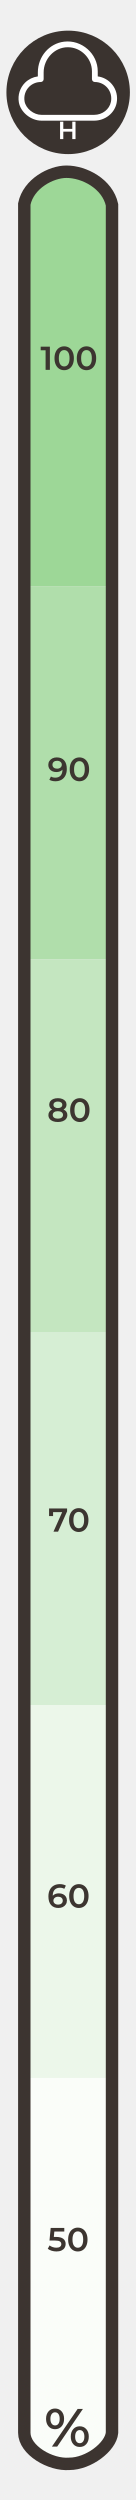
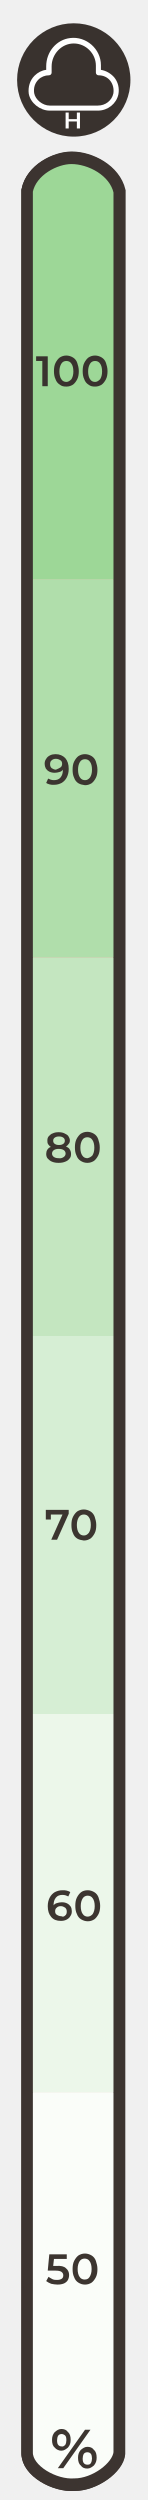
- <svg xmlns="http://www.w3.org/2000/svg" xmlns:xlink="http://www.w3.org/1999/xlink" version="1.1" id="Livello_1" x="0px" y="0px" width="32px" height="590px" viewBox="0 0 32.746 590.697" enable-background="new 0 0 32.746 590.697" xml:space="preserve">
-   <g>
-     <g>
-       <g>
-         <defs>
-           <path id="SVGID_1_" d="M27.262,580.714c-0.316,3.428-5.673,7.51-10.308,7.51l0,0c-4.594,0.367-10.877-3.315-10.877-7.51V42.467      c1.021-4.94,6.492-7.798,10.182-7.792l0,0c4.298-0.006,9.896,2.929,11.003,7.984V580.714L27.262,580.714z" />
-         </defs>
-         <clipPath id="SVGID_2_">
-           <use xlink:href="#SVGID_1_" overflow="visible" />
-         </clipPath>
-         <rect x="0.88" y="495.265" clip-path="url(#SVGID_2_)" fill="#FAFDF9" width="31.578" height="99.045" />
-       </g>
-       <g>
-         <defs>
-           <path id="SVGID_3_" d="M27.262,580.714c-0.316,3.428-5.673,7.51-10.308,7.51l0,0c-4.594,0.367-10.877-3.315-10.877-7.51V42.467      c1.021-4.94,6.492-7.798,10.182-7.792l0,0c4.298-0.006,9.896,2.929,11.003,7.984V580.714L27.262,580.714z" />
-         </defs>
-         <clipPath id="SVGID_4_">
-           <use xlink:href="#SVGID_3_" overflow="visible" />
-         </clipPath>
-         <rect x="1.196" y="315.187" clip-path="url(#SVGID_4_)" fill="#D6EED4" width="31.578" height="90.041" />
-       </g>
-       <g>
-         <defs>
-           <path id="SVGID_5_" d="M27.262,580.714c-0.316,3.428-5.673,7.51-10.308,7.51l0,0c-4.594,0.367-10.877-3.315-10.877-7.51V42.467      c1.021-4.94,6.492-7.798,10.182-7.792l0,0c4.298-0.006,9.896,2.929,11.003,7.984V580.714L27.262,580.714z" />
-         </defs>
-         <clipPath id="SVGID_6_">
-           <use xlink:href="#SVGID_5_" overflow="visible" />
-         </clipPath>
-         <rect x="1.196" y="225.147" clip-path="url(#SVGID_6_)" fill="#C4E6C0" width="31.578" height="90.038" />
-       </g>
-       <g>
-         <defs>
-           <path id="SVGID_7_" d="M27.262,580.714c-0.316,3.428-5.673,7.51-10.308,7.51l0,0c-4.594,0.367-10.877-3.315-10.877-7.51V42.467      c1.021-4.94,6.492-7.798,10.182-7.792l0,0c4.298-0.006,9.896,2.929,11.003,7.984V580.714L27.262,580.714z" />
-         </defs>
-         <clipPath id="SVGID_8_">
-           <use xlink:href="#SVGID_7_" overflow="visible" />
-         </clipPath>
-         <rect x="0.88" y="405.226" clip-path="url(#SVGID_8_)" fill="#ECF7EA" width="31.578" height="90.041" />
-       </g>
-       <g>
-         <defs>
-           <path id="SVGID_9_" d="M27.262,580.714c-0.316,3.428-5.673,7.51-10.308,7.51l0,0c-4.594,0.367-10.877-3.315-10.877-7.51V42.467      c1.021-4.94,6.492-7.798,10.182-7.792l0,0c4.298-0.006,9.896,2.929,11.003,7.984V580.714L27.262,580.714z" />
-         </defs>
-         <clipPath id="SVGID_10_">
-           <use xlink:href="#SVGID_9_" overflow="visible" />
-         </clipPath>
-         <rect x="1.196" y="135.094" clip-path="url(#SVGID_10_)" fill="#B0DEAB" width="31.578" height="90.041" />
-       </g>
-       <g>
-         <defs>
-           <path id="SVGID_11_" d="M27.262,580.714c-0.316,3.428-5.673,7.51-10.308,7.51l0,0c-4.594,0.367-10.877-3.315-10.877-7.51V42.467      c1.021-4.94,6.492-7.798,10.182-7.792l0,0c4.298-0.006,9.896,2.929,11.003,7.984V580.714L27.262,580.714z" />
-         </defs>
-         <clipPath id="SVGID_12_">
-           <use xlink:href="#SVGID_11_" overflow="visible" />
-         </clipPath>
-         <rect x="0.88" y="36.051" clip-path="url(#SVGID_12_)" fill="#9DD797" width="31.577" height="99.043" />
-       </g>
-     </g>
-   </g>
-   <g display="none">
-     <g display="inline">
-       <defs>
-         <path id="SVGID_13_" d="M27.262,580.714c0,3.713-5.957,8.074-10.593,8.074h-0.652c-4.295,0-9.939-3.881-9.939-8.074V42.467     c1.023-4.94,6.494-7.797,10.183-7.792l0,0c4.295-0.005,9.896,2.929,11,7.984V580.714L27.262,580.714z" />
-       </defs>
-       <clipPath id="SVGID_14_">
-         <use xlink:href="#SVGID_13_" overflow="visible" />
-       </clipPath>
-       <rect x="-4.972" y="34.675" clip-path="url(#SVGID_14_)" fill="#C8E8F0" width="43.281" height="27.238" />
-     </g>
-     <g display="inline">
-       <defs>
-         <path id="SVGID_15_" d="M27.262,580.714c0,3.713-5.957,8.074-10.593,8.074h-0.652c-4.295,0-9.939-3.881-9.939-8.074V42.467     c1.023-4.94,6.494-7.797,10.183-7.792l0,0c4.295-0.005,9.896,2.929,11,7.984V580.714L27.262,580.714z" />
-       </defs>
-       <clipPath id="SVGID_16_">
-         <use xlink:href="#SVGID_15_" overflow="visible" />
-       </clipPath>
-       <rect x="-4.972" y="61.914" clip-path="url(#SVGID_16_)" fill="#D0EBF7" width="43.281" height="27.238" />
-     </g>
-     <g display="inline">
-       <defs>
-         <path id="SVGID_17_" d="M27.262,580.714c0,3.713-5.957,8.074-10.593,8.074h-0.652c-4.295,0-9.939-3.881-9.939-8.074V42.467     c1.023-4.94,6.494-7.797,10.183-7.792l0,0c4.295-0.005,9.896,2.929,11,7.984V580.714L27.262,580.714z" />
-       </defs>
-       <clipPath id="SVGID_18_">
-         <use xlink:href="#SVGID_17_" overflow="visible" />
-       </clipPath>
-       <rect x="-4.972" y="88.639" clip-path="url(#SVGID_18_)" fill="#4898DA" width="43.281" height="27.238" />
-     </g>
-     <g display="inline">
-       <defs>
-         <path id="SVGID_19_" d="M27.262,580.714c0,3.713-5.957,8.074-10.593,8.074h-0.652c-4.295,0-9.939-3.881-9.939-8.074V42.467     c1.023-4.94,6.494-7.797,10.183-7.792l0,0c4.295-0.005,9.896,2.929,11,7.984V580.714L27.262,580.714z" />
-       </defs>
-       <clipPath id="SVGID_20_">
-         <use xlink:href="#SVGID_19_" overflow="visible" />
-       </clipPath>
-       <rect x="-4.972" y="115.877" clip-path="url(#SVGID_20_)" fill="#A3A5D7" width="43.281" height="27.238" />
-     </g>
-     <g display="inline">
-       <defs>
-         <path id="SVGID_21_" d="M27.262,580.714c0,3.713-5.957,8.074-10.593,8.074h-0.652c-4.295,0-9.939-3.881-9.939-8.074V42.467     c1.023-4.94,6.494-7.797,10.183-7.792l0,0c4.295-0.005,9.896,2.929,11,7.984V580.714L27.262,580.714z" />
-       </defs>
-       <clipPath id="SVGID_22_">
-         <use xlink:href="#SVGID_21_" overflow="visible" />
-       </clipPath>
-       <rect x="-4.972" y="143.116" clip-path="url(#SVGID_22_)" fill="#B988C1" width="43.281" height="27.237" />
-     </g>
-     <g display="inline">
-       <defs>
-         <path id="SVGID_23_" d="M27.262,580.714c0,3.713-5.957,8.074-10.593,8.074h-0.652c-4.295,0-9.939-3.881-9.939-8.074V42.467     c1.023-4.94,6.494-7.797,10.183-7.792l0,0c4.295-0.005,9.896,2.929,11,7.984V580.714L27.262,580.714z" />
-       </defs>
-       <clipPath id="SVGID_24_">
-         <use xlink:href="#SVGID_23_" overflow="visible" />
-       </clipPath>
-       <rect x="-4.972" y="170.353" clip-path="url(#SVGID_24_)" fill="#D7A2CD" width="43.281" height="27.238" />
-     </g>
-     <g display="inline">
-       <defs>
-         <path id="SVGID_25_" d="M27.262,580.714c0,3.713-5.957,8.074-10.593,8.074h-0.652c-4.295,0-9.939-3.881-9.939-8.074V42.467     c1.023-4.94,6.494-7.797,10.183-7.792l0,0c4.295-0.005,9.896,2.929,11,7.984V580.714L27.262,580.714z" />
-       </defs>
-       <clipPath id="SVGID_26_">
-         <use xlink:href="#SVGID_25_" overflow="visible" />
-       </clipPath>
-       <rect x="-4.972" y="197.253" clip-path="url(#SVGID_26_)" fill="#E8BEDB" width="43.281" height="27.238" />
-     </g>
-     <g display="inline">
-       <defs>
-         <path id="SVGID_27_" d="M27.262,580.714c0,3.713-5.957,8.074-10.593,8.074h-0.652c-4.295,0-9.939-3.881-9.939-8.074V42.467     c1.023-4.94,6.494-7.797,10.183-7.792l0,0c4.295-0.005,9.896,2.929,11,7.984V580.714L27.262,580.714z" />
-       </defs>
-       <clipPath id="SVGID_28_">
-         <use xlink:href="#SVGID_27_" overflow="visible" />
-       </clipPath>
-       <rect x="-4.972" y="224.492" clip-path="url(#SVGID_28_)" fill="#E67D9B" width="43.281" height="27.238" />
-     </g>
-     <g display="inline">
-       <defs>
-         <path id="SVGID_29_" d="M27.262,580.714c0,3.713-5.957,8.074-10.593,8.074h-0.652c-4.295,0-9.939-3.881-9.939-8.074V42.467     c1.023-4.94,6.494-7.797,10.183-7.792l0,0c4.295-0.005,9.896,2.929,11,7.984V580.714L27.262,580.714z" />
-       </defs>
-       <clipPath id="SVGID_30_">
-         <use xlink:href="#SVGID_29_" overflow="visible" />
-       </clipPath>
-       <rect x="-4.972" y="251.73" clip-path="url(#SVGID_30_)" fill="#DB4C4D" width="43.281" height="27.236" />
-     </g>
-     <g display="inline">
-       <defs>
-         <path id="SVGID_31_" d="M27.262,580.714c0,3.713-5.957,8.074-10.593,8.074h-0.652c-4.295,0-9.939-3.881-9.939-8.074V42.467     c1.023-4.94,6.494-7.797,10.183-7.792l0,0c4.295-0.005,9.896,2.929,11,7.984V580.714L27.262,580.714z" />
-       </defs>
-       <clipPath id="SVGID_32_">
-         <use xlink:href="#SVGID_31_" overflow="visible" />
-       </clipPath>
-       <rect x="-4.972" y="278.966" clip-path="url(#SVGID_32_)" fill="#EF5A5C" width="43.281" height="27.238" />
-     </g>
-     <g display="inline">
-       <defs>
-         <path id="SVGID_33_" d="M27.262,580.714c0,3.713-5.957,8.074-10.593,8.074h-0.652c-4.295,0-9.939-3.881-9.939-8.074V42.467     c1.023-4.94,6.494-7.797,10.183-7.792l0,0c4.295-0.005,9.896,2.929,11,7.984V580.714L27.262,580.714z" />
-       </defs>
-       <clipPath id="SVGID_34_">
-         <use xlink:href="#SVGID_33_" overflow="visible" />
-       </clipPath>
-       <rect x="-4.972" y="305.872" clip-path="url(#SVGID_34_)" fill="#F7A25C" width="43.281" height="27.238" />
-     </g>
-     <g display="inline">
-       <defs>
-         <path id="SVGID_35_" d="M27.262,580.714c0,3.713-5.957,8.074-10.593,8.074h-0.652c-4.295,0-9.939-3.881-9.939-8.074V42.467     c1.023-4.94,6.494-7.797,10.183-7.792l0,0c4.295-0.005,9.896,2.929,11,7.984V580.714L27.262,580.714z" />
-       </defs>
-       <clipPath id="SVGID_36_">
-         <use xlink:href="#SVGID_35_" overflow="visible" />
-       </clipPath>
-       <rect x="-4.972" y="333.11" clip-path="url(#SVGID_36_)" fill="#FDD58F" width="43.281" height="27.238" />
-     </g>
-     <g display="inline">
-       <defs>
-         <path id="SVGID_37_" d="M27.262,580.714c0,3.713-5.957,8.074-10.593,8.074h-0.652c-4.295,0-9.939-3.881-9.939-8.074V42.467     c1.023-4.94,6.494-7.797,10.183-7.792l0,0c4.295-0.005,9.896,2.929,11,7.984V580.714L27.262,580.714z" />
-       </defs>
-       <clipPath id="SVGID_38_">
-         <use xlink:href="#SVGID_37_" overflow="visible" />
-       </clipPath>
-       <rect x="-4.972" y="360.349" clip-path="url(#SVGID_38_)" fill="#FFE173" width="43.281" height="27.238" />
-     </g>
-     <g display="inline">
-       <defs>
-         <path id="SVGID_39_" d="M27.262,580.714c0,3.713-5.957,8.074-10.593,8.074h-0.652c-4.295,0-9.939-3.881-9.939-8.074V42.467     c1.023-4.94,6.494-7.797,10.183-7.792l0,0c4.295-0.005,9.896,2.929,11,7.984V580.714L27.262,580.714z" />
-       </defs>
-       <clipPath id="SVGID_40_">
-         <use xlink:href="#SVGID_39_" overflow="visible" />
-       </clipPath>
-       <rect x="-4.972" y="387.587" clip-path="url(#SVGID_40_)" fill="#FEFE82" width="43.281" height="27.238" />
-     </g>
-     <g display="inline">
-       <defs>
-         <path id="SVGID_41_" d="M27.262,580.714c0,3.713-5.957,8.074-10.593,8.074h-0.652c-4.295,0-9.939-3.881-9.939-8.074V42.467     c1.023-4.94,6.494-7.797,10.183-7.792l0,0c4.295-0.005,9.896,2.929,11,7.984V580.714L27.262,580.714z" />
-       </defs>
-       <clipPath id="SVGID_42_">
-         <use xlink:href="#SVGID_41_" overflow="visible" />
-       </clipPath>
-       <rect x="-4.972" y="414.483" clip-path="url(#SVGID_42_)" fill="#FFFFC7" width="43.281" height="27.235" />
-     </g>
-     <g display="inline">
-       <defs>
-         <path id="SVGID_43_" d="M27.262,580.714c0,3.713-5.957,8.074-10.593,8.074h-0.652c-4.295,0-9.939-3.881-9.939-8.074V42.467     c1.023-4.94,6.494-7.797,10.183-7.792l0,0c4.295-0.005,9.896,2.929,11,7.984V580.714L27.262,580.714z" />
-       </defs>
-       <clipPath id="SVGID_44_">
-         <use xlink:href="#SVGID_43_" overflow="visible" />
-       </clipPath>
-       <rect x="-4.972" y="441.72" clip-path="url(#SVGID_44_)" fill="#F3F3A1" width="43.281" height="27.238" />
-     </g>
-     <g display="inline">
-       <defs>
-         <path id="SVGID_45_" d="M27.262,580.714c0,3.713-5.957,8.074-10.593,8.074h-0.652c-4.295,0-9.939-3.881-9.939-8.074V42.467     c1.023-4.94,6.494-7.797,10.183-7.792l0,0c4.295-0.005,9.896,2.929,11,7.984V580.714L27.262,580.714z" />
-       </defs>
-       <clipPath id="SVGID_46_">
-         <use xlink:href="#SVGID_45_" overflow="visible" />
-       </clipPath>
-       <rect x="-4.972" y="468.958" clip-path="url(#SVGID_46_)" fill="#D3ECA4" width="43.281" height="27.238" />
-     </g>
-     <g display="inline">
-       <defs>
-         <path id="SVGID_47_" d="M27.262,580.714c0,3.713-5.957,8.074-10.593,8.074h-0.652c-4.295,0-9.939-3.881-9.939-8.074V42.467     c1.023-4.94,6.494-7.797,10.183-7.792l0,0c4.295-0.005,9.896,2.929,11,7.984V580.714L27.262,580.714z" />
-       </defs>
-       <clipPath id="SVGID_48_">
-         <use xlink:href="#SVGID_47_" overflow="visible" />
-       </clipPath>
-       <rect x="-4.972" y="496.196" clip-path="url(#SVGID_48_)" fill="#C3E6D8" width="43.281" height="27.237" />
-     </g>
-     <g display="inline">
-       <defs>
-         <path id="SVGID_49_" d="M27.262,580.714c0,3.713-5.957,8.074-10.593,8.074h-0.652c-4.295,0-9.939-3.881-9.939-8.074V42.467     c1.023-4.94,6.494-7.797,10.183-7.792l0,0c4.295-0.005,9.896,2.929,11,7.984V580.714L27.262,580.714z" />
-       </defs>
-       <clipPath id="SVGID_50_">
-         <use xlink:href="#SVGID_49_" overflow="visible" />
-       </clipPath>
-       <rect x="-4.972" y="523.435" clip-path="url(#SVGID_50_)" fill="#C8E8F0" width="43.281" height="27.238" />
-     </g>
-     <g display="inline">
-       <defs>
-         <path id="SVGID_51_" d="M27.262,580.714c0,3.713-5.957,8.074-10.593,8.074h-0.652c-4.295,0-9.939-3.881-9.939-8.074V42.467     c1.023-4.94,6.494-7.797,10.183-7.792l0,0c4.295-0.005,9.896,2.929,11,7.984V580.714L27.262,580.714z" />
-       </defs>
-       <clipPath id="SVGID_52_">
-         <use xlink:href="#SVGID_51_" overflow="visible" />
-       </clipPath>
-       <rect x="-4.972" y="550.673" clip-path="url(#SVGID_52_)" fill="#D0EBF7" width="43.281" height="41.121" />
-     </g>
-   </g>
-   <g>
-     <g display="none">
-       <g display="inline">
-         <defs>
-           <path id="SVGID_53_" d="M27.052,580.983c-0.315,3.428-5.672,7.51-10.307,7.51l0,0c-4.594,0.367-10.877-3.316-10.877-7.51V42.738      c1.021-4.94,6.492-7.798,10.182-7.792l0,0c4.298-0.006,9.896,2.929,11.002,7.984V580.983L27.052,580.983z" />
-         </defs>
-         <clipPath id="SVGID_54_">
-           <use xlink:href="#SVGID_53_" overflow="visible" />
-         </clipPath>
-         <rect x="0.671" y="494.032" clip-path="url(#SVGID_54_)" fill="#EC2426" width="31.578" height="99.045" />
-       </g>
-       <g display="inline">
-         <defs>
-           <path id="SVGID_55_" d="M27.052,580.983c-0.315,3.428-5.672,7.51-10.307,7.51l0,0c-4.594,0.367-10.877-3.316-10.877-7.51V42.738      c1.021-4.94,6.492-7.798,10.182-7.792l0,0c4.298-0.006,9.896,2.929,11.002,7.984V580.983L27.052,580.983z" />
-         </defs>
-         <clipPath id="SVGID_56_">
-           <use xlink:href="#SVGID_55_" overflow="visible" />
-         </clipPath>
-         <rect x="0.987" y="313.954" clip-path="url(#SVGID_56_)" fill="#FCFC1E" width="31.578" height="90.041" />
-       </g>
-       <g display="inline">
-         <defs>
-           <path id="SVGID_57_" d="M27.052,580.983c-0.315,3.428-5.672,7.51-10.307,7.51l0,0c-4.594,0.367-10.877-3.316-10.877-7.51V42.738      c1.021-4.94,6.492-7.798,10.182-7.792l0,0c4.298-0.006,9.896,2.929,11.002,7.984V580.983L27.052,580.983z" />
-         </defs>
-         <clipPath id="SVGID_58_">
-           <use xlink:href="#SVGID_57_" overflow="visible" />
-         </clipPath>
-         <rect x="0.987" y="223.914" clip-path="url(#SVGID_58_)" fill="#0B7F3F" width="31.578" height="90.038" />
-       </g>
-       <g display="inline">
-         <defs>
-           <path id="SVGID_59_" d="M27.052,580.983c-0.315,3.428-5.672,7.51-10.307,7.51l0,0c-4.594,0.367-10.877-3.316-10.877-7.51V42.738      c1.021-4.94,6.492-7.798,10.182-7.792l0,0c4.298-0.006,9.896,2.929,11.002,7.984V580.983L27.052,580.983z" />
-         </defs>
-         <clipPath id="SVGID_60_">
-           <use xlink:href="#SVGID_59_" overflow="visible" />
-         </clipPath>
-         <rect x="0.671" y="403.993" clip-path="url(#SVGID_60_)" fill="#F7A426" width="31.578" height="90.041" />
-       </g>
-       <g display="inline">
-         <defs>
-           <path id="SVGID_61_" d="M27.052,580.983c-0.315,3.428-5.672,7.51-10.307,7.51l0,0c-4.594,0.367-10.877-3.316-10.877-7.51V42.738      c1.021-4.94,6.492-7.798,10.182-7.792l0,0c4.298-0.006,9.896,2.929,11.002,7.984V580.983L27.052,580.983z" />
-         </defs>
-         <clipPath id="SVGID_62_">
-           <use xlink:href="#SVGID_61_" overflow="visible" />
-         </clipPath>
-         <rect x="0.987" y="133.862" clip-path="url(#SVGID_62_)" fill="#6FC9DC" width="31.578" height="90.04" />
-       </g>
-       <g display="inline">
-         <defs>
-           <path id="SVGID_63_" d="M27.052,580.983c-0.315,3.428-5.672,7.51-10.307,7.51l0,0c-4.594,0.367-10.877-3.316-10.877-7.51V42.738      c1.021-4.94,6.492-7.798,10.182-7.792l0,0c4.298-0.006,9.896,2.929,11.002,7.984V580.983L27.052,580.983z" />
-         </defs>
-         <clipPath id="SVGID_64_">
-           <use xlink:href="#SVGID_63_" overflow="visible" />
-         </clipPath>
-         <rect x="0.987" y="34.818" clip-path="url(#SVGID_64_)" fill="#3F57B0" width="31.578" height="99.043" />
-       </g>
-     </g>
-   </g>
-   <circle fill="#3A332F" cx="16.46" cy="15.781" r="14.909" />
-   <path fill="none" stroke="#3C3430" stroke-width="3" stroke-miterlimit="10" d="M27.052,580.983  c-0.315,3.428-5.672,7.51-10.307,7.51l0,0c-4.593,0.367-10.877-3.316-10.877-7.51V42.736c1.022-4.94,6.492-7.798,10.182-7.792l0,0  c4.298-0.006,9.896,2.929,11.002,7.984V580.983L27.052,580.983z" />
-   <g>
-     <path fill="#3C3530" d="M11.72,579.44c-0.398-0.461-0.598-1.063-0.598-1.809c0-0.745,0.199-1.348,0.598-1.807   c0.399-0.459,0.923-0.689,1.573-0.689s1.176,0.229,1.58,0.684c0.403,0.455,0.604,1.06,0.604,1.813s-0.202,1.358-0.604,1.813   c-0.403,0.455-0.93,0.683-1.58,0.683S12.118,579.899,11.72,579.44z M14.118,578.803c0.195-0.276,0.292-0.667,0.292-1.17   c0-0.502-0.097-0.893-0.292-1.17c-0.195-0.276-0.47-0.416-0.825-0.416c-0.338,0-0.609,0.143-0.813,0.423   c-0.204,0.281-0.306,0.669-0.306,1.163s0.102,0.882,0.306,1.164c0.204,0.281,0.475,0.422,0.813,0.422   C13.648,579.219,13.923,579.081,14.118,578.803z M18.753,575.229h1.272l-6.212,9.1h-1.274L18.753,575.229z M17.688,583.729   c-0.399-0.46-0.599-1.062-0.599-1.808c0-0.745,0.199-1.348,0.599-1.807c0.397-0.459,0.922-0.689,1.574-0.689   c0.647,0,1.176,0.23,1.577,0.689c0.404,0.459,0.604,1.062,0.604,1.807c0,0.746-0.2,1.349-0.604,1.808   c-0.401,0.459-0.93,0.688-1.577,0.688C18.609,584.419,18.085,584.189,17.688,583.729z M20.079,583.087   c0.198-0.282,0.299-0.67,0.299-1.164s-0.101-0.882-0.299-1.163c-0.199-0.281-0.474-0.423-0.817-0.423   c-0.349,0-0.621,0.139-0.82,0.416s-0.299,0.668-0.299,1.17c0,0.503,0.1,0.894,0.299,1.17c0.199,0.277,0.473,0.416,0.82,0.416   C19.605,583.509,19.88,583.368,20.079,583.087z" />
-   </g>
-   <g>
-     <path fill="#3C3530" d="M15.288,534.154c0.379,0.307,0.568,0.724,0.568,1.252c0,0.336-0.083,0.64-0.248,0.912   c-0.165,0.271-0.413,0.486-0.744,0.646c-0.331,0.16-0.739,0.24-1.224,0.24c-0.4,0-0.787-0.058-1.16-0.172   c-0.373-0.115-0.688-0.273-0.944-0.478l0.44-0.808c0.208,0.171,0.458,0.306,0.748,0.404c0.29,0.098,0.591,0.146,0.9,0.146   c0.368,0,0.657-0.076,0.868-0.228c0.21-0.152,0.316-0.361,0.316-0.628c0-0.288-0.113-0.507-0.34-0.652   c-0.227-0.146-0.615-0.22-1.164-0.22h-1.352l0.288-3.048h3.288v0.872H13.12L13,533.694h0.536   C14.325,533.694,14.909,533.848,15.288,534.154z" />
-     <path fill="#3C3530" d="M17.592,536.866c-0.354-0.228-0.63-0.559-0.833-0.992c-0.203-0.434-0.304-0.95-0.304-1.548   s0.101-1.113,0.304-1.548c0.203-0.436,0.479-0.767,0.833-0.992c0.352-0.227,0.752-0.34,1.2-0.34c0.446,0,0.849,0.112,1.203,0.34   c0.354,0.227,0.634,0.558,0.836,0.992c0.203,0.435,0.306,0.95,0.306,1.548s-0.103,1.113-0.306,1.548   c-0.202,0.435-0.479,0.766-0.836,0.992c-0.354,0.227-0.757,0.34-1.203,0.34C18.344,537.206,17.943,537.093,17.592,536.866z    M19.738,535.806c0.232-0.33,0.35-0.822,0.35-1.479s-0.115-1.149-0.35-1.48c-0.23-0.33-0.547-0.496-0.946-0.496   c-0.396,0-0.708,0.166-0.94,0.496c-0.231,0.331-0.348,0.824-0.348,1.48s0.115,1.148,0.348,1.479   c0.232,0.331,0.545,0.496,0.94,0.496C19.191,536.302,19.508,536.137,19.738,535.806z" />
-   </g>
-   <g>
-     <path fill="#3C3530" d="M15.227,450.927c0.293,0.143,0.522,0.344,0.688,0.604c0.165,0.261,0.248,0.563,0.248,0.902   c0,0.363-0.091,0.683-0.272,0.956c-0.181,0.275-0.426,0.487-0.736,0.638c-0.309,0.147-0.656,0.224-1.04,0.224   c-0.768,0-1.364-0.24-1.788-0.72c-0.424-0.48-0.636-1.168-0.636-2.064c0-0.629,0.115-1.167,0.344-1.612   c0.229-0.444,0.551-0.782,0.964-1.016c0.413-0.231,0.892-0.348,1.436-0.348c0.288,0,0.559,0.029,0.812,0.092s0.473,0.15,0.66,0.268   l-0.384,0.784c-0.277-0.181-0.632-0.271-1.064-0.271c-0.539,0-0.96,0.165-1.264,0.496c-0.304,0.33-0.456,0.808-0.456,1.432v0.008   c0.166-0.191,0.376-0.337,0.632-0.436c0.256-0.1,0.544-0.148,0.864-0.148C14.603,450.715,14.934,450.786,15.227,450.927z    M14.851,453.175c0.203-0.173,0.304-0.404,0.304-0.691c0-0.293-0.101-0.524-0.304-0.695s-0.475-0.256-0.816-0.256   c-0.336,0-0.609,0.091-0.82,0.271c-0.211,0.183-0.316,0.411-0.316,0.688c0,0.271,0.103,0.497,0.308,0.676s0.489,0.268,0.852,0.268   C14.384,453.435,14.648,453.349,14.851,453.175z" />
-     <path fill="#3C3530" d="M17.843,453.911c-0.352-0.228-0.629-0.559-0.831-0.992c-0.204-0.435-0.305-0.95-0.305-1.548   s0.101-1.113,0.305-1.548c0.202-0.436,0.479-0.767,0.831-0.992c0.353-0.227,0.753-0.34,1.201-0.34c0.447,0,0.849,0.113,1.203,0.34   s0.633,0.558,0.836,0.992c0.203,0.434,0.306,0.95,0.306,1.548s-0.103,1.113-0.306,1.548c-0.203,0.436-0.479,0.766-0.836,0.992   c-0.356,0.226-0.756,0.34-1.203,0.34C18.596,454.251,18.193,454.138,17.843,453.911z M19.991,452.851   c0.231-0.33,0.348-0.822,0.348-1.479s-0.114-1.149-0.348-1.48c-0.232-0.33-0.55-0.496-0.947-0.496c-0.396,0-0.709,0.166-0.94,0.496   c-0.232,0.331-0.349,0.824-0.349,1.48s0.115,1.148,0.349,1.479c0.231,0.331,0.545,0.496,0.94,0.496   C19.441,453.347,19.759,453.182,19.991,452.851z" />
-   </g>
-   <g>
-     <path fill="#3C3530" d="M16.202,357.771v0.695l-2.176,4.904h-1.112l2.104-4.721h-2.2v0.953H11.85v-1.832H16.202L16.202,357.771z" />
-     <path fill="#3C3530" d="M17.816,363.11c-0.353-0.227-0.629-0.558-0.832-0.991c-0.204-0.435-0.304-0.95-0.304-1.548   s0.101-1.113,0.304-1.549c0.203-0.435,0.479-0.766,0.832-0.991c0.353-0.228,0.752-0.341,1.201-0.341   c0.446,0,0.849,0.113,1.203,0.341c0.354,0.227,0.633,0.558,0.836,0.991c0.202,0.436,0.305,0.951,0.305,1.549   s-0.103,1.113-0.305,1.548c-0.203,0.435-0.48,0.766-0.836,0.991c-0.354,0.228-0.757,0.341-1.203,0.341   C18.568,363.451,18.169,363.338,17.816,363.11z M19.965,362.051c0.232-0.329,0.35-0.823,0.35-1.479c0-0.656-0.116-1.149-0.35-1.48   c-0.23-0.33-0.548-0.496-0.947-0.496c-0.396,0-0.707,0.166-0.939,0.496c-0.232,0.331-0.348,0.824-0.348,1.48   c0,0.655,0.115,1.148,0.348,1.479c0.232,0.331,0.545,0.496,0.939,0.496C19.417,362.547,19.732,362.382,19.965,362.051z" />
-   </g>
-   <g>
-     <path fill="#3C3530" d="M16.029,261.958c0.157,0.227,0.236,0.492,0.236,0.796c0,0.342-0.095,0.641-0.284,0.896   c-0.189,0.256-0.457,0.452-0.804,0.588c-0.347,0.136-0.75,0.204-1.208,0.204c-0.459,0-0.86-0.068-1.204-0.204   c-0.344-0.136-0.609-0.332-0.796-0.588c-0.187-0.256-0.28-0.555-0.28-0.896c0-0.304,0.078-0.569,0.232-0.796   c0.155-0.227,0.376-0.406,0.664-0.54c-0.224-0.122-0.396-0.283-0.516-0.483c-0.12-0.2-0.18-0.431-0.18-0.692   c0-0.314,0.086-0.589,0.26-0.824c0.173-0.234,0.417-0.416,0.732-0.544c0.314-0.128,0.677-0.191,1.088-0.191   c0.416,0,0.781,0.063,1.096,0.191s0.56,0.31,0.736,0.544c0.176,0.235,0.264,0.51,0.264,0.824c0,0.262-0.061,0.491-0.184,0.688   c-0.123,0.197-0.299,0.359-0.528,0.487C15.646,261.552,15.872,261.732,16.029,261.958z M14.881,263.387   c0.224-0.16,0.336-0.382,0.336-0.664c0-0.277-0.112-0.496-0.336-0.656c-0.224-0.16-0.528-0.24-0.912-0.24   c-0.384,0-0.686,0.08-0.904,0.24c-0.218,0.16-0.328,0.379-0.328,0.656c0,0.282,0.109,0.504,0.328,0.664   c0.219,0.159,0.52,0.239,0.904,0.239C14.353,263.626,14.657,263.546,14.881,263.387z M13.197,259.707   c-0.189,0.139-0.284,0.334-0.284,0.584c0,0.24,0.095,0.431,0.284,0.572c0.189,0.142,0.446,0.212,0.772,0.212   c0.331,0,0.592-0.07,0.784-0.212c0.192-0.142,0.288-0.332,0.288-0.572c0-0.25-0.097-0.445-0.292-0.584s-0.455-0.208-0.78-0.208   C13.644,259.499,13.386,259.568,13.197,259.707z" />
-     <path fill="#3C3530" d="M18.073,264.103c-0.353-0.227-0.63-0.558-0.832-0.992c-0.203-0.435-0.304-0.95-0.304-1.548   s0.101-1.113,0.304-1.548c0.202-0.435,0.479-0.766,0.832-0.992c0.352-0.227,0.752-0.34,1.202-0.34c0.447,0,0.848,0.113,1.203,0.34   c0.354,0.227,0.633,0.558,0.836,0.992s0.305,0.95,0.305,1.548s-0.102,1.113-0.305,1.548s-0.48,0.766-0.836,0.992   c-0.356,0.226-0.756,0.34-1.203,0.34C18.825,264.443,18.425,264.33,18.073,264.103z M20.223,263.042   c0.231-0.33,0.348-0.823,0.348-1.479s-0.115-1.149-0.348-1.48c-0.232-0.33-0.55-0.496-0.947-0.496   c-0.396,0-0.709,0.166-0.941,0.496c-0.232,0.331-0.348,0.824-0.348,1.48s0.115,1.149,0.348,1.479   c0.232,0.331,0.545,0.496,0.941,0.496C19.673,263.539,19.988,263.374,20.223,263.042z" />
-   </g>
-   <g>
-     <path fill="#3C3530" d="M15.497,177.108c0.424,0.479,0.636,1.168,0.636,2.063c0,0.63-0.115,1.167-0.344,1.612   c-0.229,0.445-0.551,0.784-0.964,1.017c-0.414,0.231-0.892,0.348-1.436,0.348c-0.288,0-0.559-0.031-0.812-0.092   c-0.253-0.062-0.473-0.151-0.66-0.269l0.384-0.784c0.277,0.182,0.632,0.272,1.064,0.272c0.539,0,0.96-0.165,1.264-0.496   c0.304-0.33,0.456-0.808,0.456-1.432v-0.008c-0.166,0.191-0.376,0.337-0.632,0.436c-0.256,0.099-0.544,0.148-0.864,0.148   c-0.368,0-0.699-0.071-0.992-0.213c-0.293-0.141-0.522-0.342-0.688-0.604s-0.248-0.563-0.248-0.904   c0-0.362,0.091-0.681,0.272-0.956c0.181-0.274,0.427-0.486,0.736-0.636c0.309-0.149,0.656-0.224,1.04-0.224   C14.477,176.388,15.073,176.627,15.497,177.108z M14.609,178.835c0.21-0.181,0.316-0.41,0.316-0.688   c0-0.272-0.103-0.497-0.308-0.676c-0.206-0.179-0.489-0.269-0.852-0.269c-0.325,0-0.589,0.087-0.792,0.261   c-0.203,0.173-0.304,0.403-0.304,0.691c0,0.294,0.101,0.525,0.304,0.696c0.203,0.171,0.475,0.256,0.816,0.256   C14.125,179.108,14.398,179.017,14.609,178.835z" />
-     <path fill="#3C3530" d="M17.973,181.808c-0.352-0.227-0.629-0.558-0.832-0.992c-0.203-0.435-0.304-0.95-0.304-1.548   s0.101-1.113,0.304-1.548c0.203-0.435,0.48-0.766,0.832-0.992c0.353-0.227,0.752-0.34,1.202-0.34c0.447,0,0.849,0.113,1.203,0.34   s0.634,0.558,0.836,0.992c0.203,0.434,0.306,0.95,0.306,1.548s-0.103,1.113-0.306,1.548c-0.202,0.435-0.479,0.766-0.836,0.992   s-0.756,0.34-1.203,0.34C18.727,182.148,18.325,182.035,17.973,181.808z M20.122,180.748c0.231-0.33,0.349-0.823,0.349-1.479   c0-0.656-0.115-1.149-0.349-1.48c-0.231-0.33-0.549-0.496-0.947-0.496c-0.396,0-0.709,0.166-0.942,0.496   c-0.231,0.331-0.348,0.824-0.348,1.48s0.115,1.149,0.348,1.479c0.233,0.331,0.545,0.496,0.942,0.496   C19.573,181.244,19.891,181.079,20.122,180.748z" />
-   </g>
-   <g>
-     <path fill="#3C3530" d="M12.049,77.192v5.6h-1.04v-4.728H9.825v-0.872H12.049z" />
-     <path fill="#3C3530" d="M14.297,82.532c-0.352-0.227-0.629-0.558-0.832-0.992c-0.203-0.434-0.304-0.95-0.304-1.548   c0-0.598,0.101-1.113,0.304-1.548c0.203-0.435,0.48-0.766,0.832-0.992c0.352-0.227,0.752-0.34,1.2-0.34   c0.448,0,0.849,0.113,1.204,0.34c0.354,0.227,0.633,0.558,0.836,0.992c0.201,0.435,0.304,0.95,0.304,1.548   c0,0.598-0.103,1.113-0.304,1.548c-0.203,0.435-0.482,0.766-0.836,0.992c-0.355,0.227-0.756,0.34-1.204,0.34   C15.049,82.872,14.649,82.759,14.297,82.532z M16.445,81.472c0.232-0.33,0.348-0.823,0.348-1.479c0-0.656-0.116-1.149-0.348-1.48   c-0.232-0.33-0.548-0.496-0.948-0.496c-0.395,0-0.708,0.166-0.94,0.496c-0.232,0.331-0.348,0.824-0.348,1.48   c0,0.656,0.116,1.149,0.348,1.479c0.232,0.331,0.545,0.496,0.94,0.496C15.897,81.968,16.213,81.803,16.445,81.472z" />
-     <path fill="#3C3530" d="M19.682,82.532c-0.353-0.227-0.63-0.558-0.832-0.992c-0.203-0.434-0.306-0.95-0.306-1.548   c0-0.598,0.103-1.113,0.306-1.548c0.202-0.435,0.479-0.766,0.832-0.992c0.352-0.226,0.752-0.34,1.2-0.34   c0.447,0,0.849,0.113,1.203,0.34s0.633,0.558,0.836,0.992s0.306,0.95,0.306,1.548c0,0.598-0.103,1.113-0.306,1.548   s-0.479,0.766-0.836,0.992c-0.356,0.226-0.756,0.34-1.203,0.34C20.434,82.872,20.032,82.759,19.682,82.532z M21.829,81.472   c0.231-0.33,0.348-0.823,0.348-1.479c0-0.656-0.114-1.149-0.348-1.48c-0.231-0.33-0.55-0.496-0.947-0.496   c-0.396,0-0.709,0.166-0.94,0.496c-0.232,0.331-0.349,0.824-0.349,1.48c0,0.656,0.115,1.149,0.349,1.479   c0.231,0.331,0.545,0.496,0.94,0.496C21.279,81.968,21.598,81.803,21.829,81.472z" />
-   </g>
-   <g>
-     <path fill="#FFFFFF" d="M10.021,22.611h12.708c2.651,0,4.936-1.792,5.433-4.26c0.325-1.611-0.076-3.252-1.103-4.503   c-0.873-1.069-2.104-1.748-3.453-1.924v-1.211c0-4.293-3.871-7.688-8.123-7.18C11.866,3.964,9.14,7.156,9.14,10.957v0.967   c-1.164,0.151-2.244,0.679-3.102,1.525C4.803,14.7,4.259,16.417,4.55,18.162C4.953,20.574,7.459,22.611,10.021,22.611z    M7.029,14.438c0.757-0.748,1.755-1.161,2.812-1.161c0.386,0,0.7-0.313,0.7-0.699v-1.622c0-3.218,2.562-6.078,5.839-6.078   c3.177,0,5.827,2.66,5.827,5.833v1.866c0,0.386,0.313,0.699,0.699,0.699c1.191,0,2.313,0.532,3.07,1.457   c0.758,0.924,1.053,2.142,0.812,3.34c-0.365,1.817-2.072,3.136-4.06,3.136H10.021c-1.887,0-3.798-1.532-4.09-3.28   C5.716,16.635,6.117,15.361,7.029,14.438z" />
-   </g>
-   <rect x="11.504" y="22.611" fill="none" width="9.754" height="5.471" />
-   <g>
-     <path fill="#FFFFFF" d="M18.238,22.863v4.2h-0.78v-1.8h-2.172v1.8h-0.779v-4.2h0.779v1.734h2.172v-1.734H18.238z" />
+ <svg xmlns="http://www.w3.org/2000/svg" xmlns:xlink="http://www.w3.org/1999/xlink" version="1.1" id="Livello_1" x="0px" y="0px" width="38px" height="644px" viewBox="0 0 37.2 644.1" style="enable-background:new 0 0 37.2 644.1;" xml:space="preserve">
+   <style type="text/css">
+ 	.st0{display:none;}
+ 	.st1{display:inline;}
+ 	.st2{clip-path:url(#SVGID_00000181058909473794833160000003048984137598769052_);fill:#C8E8F0;}
+ 	.st3{clip-path:url(#SVGID_00000180365059278561470050000005971001437637661062_);fill:#D0EBF7;}
+ 	.st4{clip-path:url(#SVGID_00000098925365967921895490000006420921418281944742_);fill:#4898DA;}
+ 	.st5{clip-path:url(#SVGID_00000163039183977386482160000015686689476150627211_);fill:#A3A5D7;}
+ 	.st6{clip-path:url(#SVGID_00000103954705853031562160000010927690696678892974_);fill:#B988C1;}
+ 	.st7{clip-path:url(#SVGID_00000014626496972722023460000010157974102956588957_);fill:#D7A2CD;}
+ 	.st8{clip-path:url(#SVGID_00000044897458869583840790000012666602403899900045_);fill:#E8BEDB;}
+ 	.st9{clip-path:url(#SVGID_00000056389801698491459020000004796573745280089004_);fill:#E67D9B;}
+ 	.st10{clip-path:url(#SVGID_00000056411843437926758640000008502737277624677790_);fill:#DB4C4D;}
+ 	.st11{clip-path:url(#SVGID_00000119104290557118701760000015437600193578556299_);fill:#EF5A5C;}
+ 	.st12{clip-path:url(#SVGID_00000067202415552487510990000009635308752079303839_);fill:#F7A25C;}
+ 	.st13{clip-path:url(#SVGID_00000114046837061537170430000015577566712505295272_);fill:#FDD58F;}
+ 	.st14{clip-path:url(#SVGID_00000120553358296746715360000017734021889551425681_);fill:#FFE173;}
+ 	.st15{clip-path:url(#SVGID_00000147938762548022327920000016075155159071132840_);fill:#FEFE82;}
+ 	.st16{clip-path:url(#SVGID_00000073688232620150247420000012390241138315464325_);fill:#FFFFC7;}
+ 	.st17{clip-path:url(#SVGID_00000131369140937480476120000001853413329371087232_);fill:#F3F3A1;}
+ 	.st18{clip-path:url(#SVGID_00000013873363868441905910000000126521734014701975_);fill:#D3ECA4;}
+ 	.st19{clip-path:url(#SVGID_00000082338314865095274950000014766180770490368921_);fill:#C3E6D8;}
+ 	.st20{clip-path:url(#SVGID_00000167366710593777695550000002753905772853911198_);fill:#C8E8F0;}
+ 	.st21{clip-path:url(#SVGID_00000103951635572729151680000000721194286300588933_);fill:#D0EBF7;}
+ 	.st22{clip-path:url(#SVGID_00000129164650972167878990000014211865377963388038_);fill:#EC2426;}
+ 	.st23{clip-path:url(#SVGID_00000011736067977141644780000004842291023532977584_);fill:#FCFC1E;}
+ 	.st24{clip-path:url(#SVGID_00000051368518661355488380000006233771134194845093_);fill:#0B7F3F;}
+ 	.st25{clip-path:url(#SVGID_00000099660654706960574400000013443228196234645125_);fill:#F7A426;}
+ 	.st26{clip-path:url(#SVGID_00000123420911922748321290000012390586539518986658_);fill:#6FC9DC;}
+ 	.st27{clip-path:url(#SVGID_00000021091082730058654060000009329947570597475462_);fill:#3F57B0;}
+ 	.st28{fill:#39322E;}
+ 	.st29{fill:none;stroke:#3C3430;stroke-width:2.932;stroke-miterlimit:9.772;}
+ 	.st30{fill:#FFFFFF;}
+ 	.st31{fill:none;}
+ 	.st32{clip-path:url(#SVGID_00000111184026794336956210000011306528002689694343_);fill:#FFFAFA;}
+ 	.st33{clip-path:url(#SVGID_00000165956546611025215340000008551121965068378285_);fill:#FBD5D6;}
+ 	.st34{clip-path:url(#SVGID_00000124870616332838249120000016288409299578314890_);fill:#F9C1C2;}
+ 	.st35{clip-path:url(#SVGID_00000039833099111815679620000001412921084142914475_);fill:#FDEBEB;}
+ 	.st36{clip-path:url(#SVGID_00000121276019790905664160000007450540620333968564_);fill:#F6ABAD;}
+ 	.st37{clip-path:url(#SVGID_00000031197987096612974010000008353840612900537770_);fill:#F49799;}
+ 	.st38{clip-path:url(#SVGID_00000112623243012225360700000003649020205430086830_);fill:#FAFDF9;}
+ 	.st39{clip-path:url(#SVGID_00000145747651588362024580000010039973010256024747_);fill:#D6EED4;}
+ 	.st40{clip-path:url(#SVGID_00000023965232006684879270000002805305670183474085_);fill:#C4E6C0;}
+ 	.st41{clip-path:url(#SVGID_00000129189209122250974180000001868747711931030938_);fill:#ECF7EA;}
+ 	.st42{clip-path:url(#SVGID_00000061464347126149298690000009731667707018511039_);fill:#B0DEAB;}
+ 	.st43{clip-path:url(#SVGID_00000090255248479666199130000015675528337299953805_);fill:#9DD797;}
+ 	.st44{fill:#3C3530;}
+ </style>
+   <circle class="st28" cx="18.6" cy="20.6" r="14.6" />
+   <path class="st29" d="M30.4,632.2c-0.3,3.7-6.3,8.1-11.6,8.1l0,0c-5.2,0.4-12.2-3.5-12.2-8.1V48.9c1.1-5.3,7.2-8.4,11.5-8.4l0,0  c4.8,0,11.1,3.2,12.4,8.7L30.4,632.2L30.4,632.2z" />
+   <g>
+     <path class="st30" d="M12.4,28.5h12.4c2.6,0,4.8-1.8,5.3-4.2c0.3-1.6-0.1-3.2-1.1-4.4c-0.9-1-2.1-1.7-3.4-1.9v-1.2   c0-4.2-3.8-7.5-7.9-7c-3.5,0.4-6.2,3.5-6.2,7.3V18c-1.1,0.1-2.2,0.7-3,1.5c-1.2,1.2-1.7,2.9-1.5,4.6C7.4,26.5,9.9,28.5,12.4,28.5z    M9.5,20.5c0.7-0.7,1.7-1.1,2.7-1.1c0.4,0,0.7-0.3,0.7-0.7v-1.6c0-3.1,2.5-5.9,5.7-5.9c3.1,0,5.7,2.6,5.7,5.7v1.8   c0,0.4,0.3,0.7,0.7,0.7c1.2,0,2.3,0.5,3,1.4s1,2.1,0.8,3.3c-0.4,1.8-2,3.1-4,3.1H12.4c-1.8,0-3.7-1.5-4-3.2   C8.2,22.6,8.6,21.4,9.5,20.5z" />
+   </g>
+   <rect x="13.8" y="28.5" class="st31" width="9.5" height="5.3" />
+   <g>
+     <g>
+       <g>
+         <g>
+           <g>
+             <defs>
+               <path id="SVGID_00000068663469786494062030000018040086914410765976_" d="M30.5,631.9c-0.4,3.7-6.3,8.1-11.5,8.1l0,0        c-5.1,0.4-12.2-3.6-12.2-8.1V48.7c1.1-5.4,7.3-8.4,11.4-8.4l0,0c4.8,0,11.1,3.2,12.3,8.7V631.9L30.5,631.9z" />
+             </defs>
+             <clipPath id="SVGID_00000124846301962777018050000007155693400111031990_">
+               <use xlink:href="#SVGID_00000068663469786494062030000018040086914410765976_" style="overflow:visible;" />
+             </clipPath>
+             <rect x="1" y="539.3" style="clip-path:url(#SVGID_00000124846301962777018050000007155693400111031990_);fill:#FFFAFA;" width="35.3" height="107.3" />
+           </g>
+         </g>
+       </g>
+       <g>
+         <g>
+           <g>
+             <defs>
+               <path id="SVGID_00000119797472073095361230000001048694522124868271_" d="M30.5,631.9c-0.4,3.7-6.3,8.1-11.5,8.1l0,0        c-5.1,0.4-12.2-3.6-12.2-8.1V48.7c1.1-5.4,7.3-8.4,11.4-8.4l0,0c4.8,0,11.1,3.2,12.3,8.7V631.9L30.5,631.9z" />
+             </defs>
+             <clipPath id="SVGID_00000049923545554133698760000002744963497632385420_">
+               <use xlink:href="#SVGID_00000119797472073095361230000001048694522124868271_" style="overflow:visible;" />
+             </clipPath>
+             <rect x="1.4" y="344.2" style="clip-path:url(#SVGID_00000049923545554133698760000002744963497632385420_);fill:#FBD5D6;" width="35.3" height="97.6" />
+           </g>
+         </g>
+       </g>
+       <g>
+         <g>
+           <g>
+             <defs>
+               <path id="SVGID_00000123439207782444684680000014498266119767562164_" d="M30.5,631.9c-0.4,3.7-6.3,8.1-11.5,8.1l0,0        c-5.1,0.4-12.2-3.6-12.2-8.1V48.7c1.1-5.4,7.3-8.4,11.4-8.4l0,0c4.8,0,11.1,3.2,12.3,8.7V631.9L30.5,631.9z" />
+             </defs>
+             <clipPath id="SVGID_00000001634314104741054470000003535138187461411256_">
+               <use xlink:href="#SVGID_00000123439207782444684680000014498266119767562164_" style="overflow:visible;" />
+             </clipPath>
+             <rect x="1.4" y="246.6" style="clip-path:url(#SVGID_00000001634314104741054470000003535138187461411256_);fill:#F9C1C2;" width="35.3" height="97.6" />
+           </g>
+         </g>
+       </g>
+       <g>
+         <g>
+           <g>
+             <defs>
+               <path id="SVGID_00000134969550523329442500000014811804492954351260_" d="M30.5,631.9c-0.4,3.7-6.3,8.1-11.5,8.1l0,0        c-5.1,0.4-12.2-3.6-12.2-8.1V48.7c1.1-5.4,7.3-8.4,11.4-8.4l0,0c4.8,0,11.1,3.2,12.3,8.7V631.9L30.5,631.9z" />
+             </defs>
+             <clipPath id="SVGID_00000001638984248589564980000005877365471676920998_">
+               <use xlink:href="#SVGID_00000134969550523329442500000014811804492954351260_" style="overflow:visible;" />
+             </clipPath>
+             <rect x="1" y="441.7" style="clip-path:url(#SVGID_00000001638984248589564980000005877365471676920998_);fill:#FDEBEB;" width="35.3" height="97.6" />
+           </g>
+         </g>
+       </g>
+       <g>
+         <g>
+           <g>
+             <defs>
+               <path id="SVGID_00000071526084512791556980000018104667878689627010_" d="M30.5,631.9c-0.4,3.7-6.3,8.1-11.5,8.1l0,0        c-5.1,0.4-12.2-3.6-12.2-8.1V48.7c1.1-5.4,7.3-8.4,11.4-8.4l0,0c4.8,0,11.1,3.2,12.3,8.7V631.9L30.5,631.9z" />
+             </defs>
+             <clipPath id="SVGID_00000111873456681424651820000000661157198448675209_">
+               <use xlink:href="#SVGID_00000071526084512791556980000018104667878689627010_" style="overflow:visible;" />
+             </clipPath>
+             <rect x="1.4" y="149.1" style="clip-path:url(#SVGID_00000111873456681424651820000000661157198448675209_);fill:#F6ABAD;" width="35.3" height="97.6" />
+           </g>
+         </g>
+       </g>
+       <g>
+         <g>
+           <g>
+             <defs>
+               <path id="SVGID_00000089532229410738166710000009112915242475685537_" d="M30.5,631.9c-0.4,3.7-6.3,8.1-11.5,8.1l0,0        c-5.1,0.4-12.2-3.6-12.2-8.1V48.7c1.1-5.4,7.3-8.4,11.4-8.4l0,0c4.8,0,11.1,3.2,12.3,8.7V631.9L30.5,631.9z" />
+             </defs>
+             <clipPath id="SVGID_00000183223326595600791330000007627947161383642530_">
+               <use xlink:href="#SVGID_00000089532229410738166710000009112915242475685537_" style="overflow:visible;" />
+             </clipPath>
+             <rect x="1" y="41.8" style="clip-path:url(#SVGID_00000183223326595600791330000007627947161383642530_);fill:#F49799;" width="35.3" height="107.3" />
+           </g>
+         </g>
+       </g>
+     </g>
+   </g>
+   <path class="st29" d="M30.3,632.2c-0.4,3.7-6.3,8.1-11.5,8.1l0,0c-5.1,0.4-12.2-3.6-12.2-8.1V49c1.1-5.4,7.3-8.4,11.4-8.4l0,0  c4.8,0,11.1,3.2,12.3,8.7V632.2L30.3,632.2z" />
+   <g>
+     <g>
+       <g>
+         <g>
+           <defs>
+             <path id="SVGID_00000049936654775189097340000010125755361873332385_" d="M30.5,631.6c-0.4,3.7-6.3,8.1-11.5,8.1l0,0       c-5.1,0.4-12.2-3.6-12.2-8.1V48.9c1.1-5.3,7.3-8.4,11.4-8.4l0,0c4.8,0,11.1,3.2,12.3,8.6V631.6L30.5,631.6z" />
+           </defs>
+           <clipPath id="SVGID_00000033332087957156779540000010354277468805170566_">
+             <use xlink:href="#SVGID_00000049936654775189097340000010125755361873332385_" style="overflow:visible;" />
+           </clipPath>
+           <rect x="1" y="539.1" style="clip-path:url(#SVGID_00000033332087957156779540000010354277468805170566_);fill:#FAFDF9;" width="35.3" height="107.2" />
+         </g>
+       </g>
+       <g>
+         <g>
+           <defs>
+             <path id="SVGID_00000102516522366790359980000013819454060404017548_" d="M30.5,631.6c-0.4,3.7-6.3,8.1-11.5,8.1l0,0       c-5.1,0.4-12.2-3.6-12.2-8.1V48.9c1.1-5.3,7.3-8.4,11.4-8.4l0,0c4.8,0,11.1,3.2,12.3,8.6V631.6L30.5,631.6z" />
+           </defs>
+           <clipPath id="SVGID_00000143586425138006443470000010046776834674496147_">
+             <use xlink:href="#SVGID_00000102516522366790359980000013819454060404017548_" style="overflow:visible;" />
+           </clipPath>
+           <rect x="1.4" y="344.2" style="clip-path:url(#SVGID_00000143586425138006443470000010046776834674496147_);fill:#D6EED4;" width="35.3" height="97.5" />
+         </g>
+       </g>
+       <g>
+         <g>
+           <defs>
+             <path id="SVGID_00000018941988394732312450000009090030371043168437_" d="M30.5,631.6c-0.4,3.7-6.3,8.1-11.5,8.1l0,0       c-5.1,0.4-12.2-3.6-12.2-8.1V48.9c1.1-5.3,7.3-8.4,11.4-8.4l0,0c4.8,0,11.1,3.2,12.3,8.6V631.6L30.5,631.6z" />
+           </defs>
+           <clipPath id="SVGID_00000168100431576487197540000000477602810112287135_">
+             <use xlink:href="#SVGID_00000018941988394732312450000009090030371043168437_" style="overflow:visible;" />
+           </clipPath>
+           <rect x="1.4" y="246.7" style="clip-path:url(#SVGID_00000168100431576487197540000000477602810112287135_);fill:#C4E6C0;" width="35.3" height="97.5" />
+         </g>
+       </g>
+       <g>
+         <g>
+           <defs>
+             <path id="SVGID_00000109003703175307903990000012200873429316880263_" d="M30.5,631.6c-0.4,3.7-6.3,8.1-11.5,8.1l0,0       c-5.1,0.4-12.2-3.6-12.2-8.1V48.9c1.1-5.3,7.3-8.4,11.4-8.4l0,0c4.8,0,11.1,3.2,12.3,8.6V631.6L30.5,631.6z" />
+           </defs>
+           <clipPath id="SVGID_00000143583634534216809360000011416105884207833523_">
+             <use xlink:href="#SVGID_00000109003703175307903990000012200873429316880263_" style="overflow:visible;" />
+           </clipPath>
+           <rect x="1" y="441.6" style="clip-path:url(#SVGID_00000143583634534216809360000011416105884207833523_);fill:#ECF7EA;" width="35.3" height="97.5" />
+         </g>
+       </g>
+       <g>
+         <g>
+           <defs>
+             <path id="SVGID_00000119083632206168563130000008283766395276611244_" d="M30.5,631.6c-0.4,3.7-6.3,8.1-11.5,8.1l0,0       c-5.1,0.4-12.2-3.6-12.2-8.1V48.9c1.1-5.3,7.3-8.4,11.4-8.4l0,0c4.8,0,11.1,3.2,12.3,8.6V631.6L30.5,631.6z" />
+           </defs>
+           <clipPath id="SVGID_00000154388788754040079840000014705038539274385551_">
+             <use xlink:href="#SVGID_00000119083632206168563130000008283766395276611244_" style="overflow:visible;" />
+           </clipPath>
+           <rect x="1.4" y="149.2" style="clip-path:url(#SVGID_00000154388788754040079840000014705038539274385551_);fill:#B0DEAB;" width="35.3" height="97.5" />
+         </g>
+       </g>
+       <g>
+         <g>
+           <defs>
+             <path id="SVGID_00000050655201135465827600000007163516265888346034_" d="M30.5,631.6c-0.4,3.7-6.3,8.1-11.5,8.1l0,0       c-5.1,0.4-12.2-3.6-12.2-8.1V48.9c1.1-5.3,7.3-8.4,11.4-8.4l0,0c4.8,0,11.1,3.2,12.3,8.6V631.6L30.5,631.6z" />
+           </defs>
+           <clipPath id="SVGID_00000163063591414862772530000000286326834597445305_">
+             <use xlink:href="#SVGID_00000050655201135465827600000007163516265888346034_" style="overflow:visible;" />
+           </clipPath>
+           <rect x="1" y="42" style="clip-path:url(#SVGID_00000163063591414862772530000000286326834597445305_);fill:#9DD797;" width="35.3" height="107.2" />
+         </g>
+       </g>
+     </g>
+   </g>
+   <path class="st29" d="M30.3,631.9c-0.4,3.7-6.3,8.1-11.5,8.1l0,0c-5.1,0.4-12.2-3.6-12.2-8.1V49.2c1.1-5.3,7.3-8.4,11.4-8.4l0,0  c4.8,0,11.1,3.2,12.3,8.6L30.3,631.9L30.3,631.9z" />
+   <g>
+     <g>
+       <path class="st44" d="M16.4,195.3c0.6,0.7,0.9,1.6,0.9,2.8c0,0.9-0.2,1.6-0.5,2.2c-0.3,0.6-0.8,1.1-1.3,1.4    c-0.6,0.3-1.2,0.5-2,0.5c-0.4,0-0.8,0-1.1-0.1s-0.7-0.2-0.9-0.4l0.5-1.1c0.4,0.2,0.9,0.4,1.5,0.4c0.7,0,1.3-0.2,1.7-0.7    c0.4-0.5,0.6-1.1,0.6-2l0,0c-0.2,0.3-0.5,0.5-0.9,0.6s-0.7,0.2-1.2,0.2s-1-0.1-1.4-0.3s-0.7-0.5-0.9-0.8c-0.2-0.4-0.3-0.8-0.3-1.2    c0-0.5,0.1-0.9,0.4-1.3c0.2-0.4,0.6-0.7,1-0.9s0.9-0.3,1.4-0.3C15,194.3,15.8,194.7,16.4,195.3z M15.2,197.7    c0.3-0.2,0.4-0.6,0.4-0.9c0-0.4-0.1-0.7-0.4-0.9s-0.7-0.4-1.2-0.4c-0.4,0-0.8,0.1-1.1,0.4c-0.3,0.2-0.4,0.6-0.4,1s0.1,0.7,0.4,1    c0.3,0.2,0.7,0.4,1.1,0.4C14.5,198.1,14.9,197.9,15.2,197.7z" />
+       <path class="st44" d="M19.8,201.8c-0.5-0.3-0.9-0.8-1.1-1.4c-0.3-0.6-0.4-1.3-0.4-2.1s0.1-1.5,0.4-2.1s0.7-1.1,1.1-1.4    c0.5-0.3,1-0.5,1.7-0.5c0.6,0,1.2,0.2,1.7,0.5s0.9,0.8,1.1,1.4s0.4,1.3,0.4,2.1s-0.1,1.5-0.4,2.1s-0.7,1.1-1.1,1.4    c-0.5,0.3-1,0.5-1.7,0.5C20.8,202.2,20.3,202.1,19.8,201.8z M22.8,200.3c0.3-0.5,0.5-1.1,0.5-2s-0.2-1.6-0.5-2    c-0.3-0.5-0.8-0.7-1.3-0.7s-1,0.2-1.3,0.7s-0.5,1.1-0.5,2s0.2,1.6,0.5,2c0.3,0.5,0.8,0.7,1.3,0.7C22,201,22.4,200.8,22.8,200.3z" />
+     </g>
+   </g>
+   <g>
+     <g>
+       <path class="st44" d="M17.6,296.2c0.2,0.3,0.3,0.7,0.3,1.1c0,0.5-0.1,0.9-0.4,1.2c-0.3,0.4-0.6,0.6-1.1,0.8    c-0.5,0.2-1,0.3-1.7,0.3s-1.2-0.1-1.7-0.3c-0.5-0.2-0.8-0.5-1.1-0.8c-0.3-0.3-0.4-0.8-0.4-1.2s0.1-0.8,0.3-1.1    c0.2-0.3,0.5-0.6,0.9-0.7c-0.3-0.2-0.5-0.4-0.7-0.7c-0.2-0.3-0.2-0.6-0.2-1s0.1-0.8,0.4-1.1c0.3-0.3,0.6-0.6,1-0.7    c0.4-0.2,0.9-0.3,1.5-0.3s1.1,0.1,1.5,0.3c0.4,0.2,0.8,0.4,1,0.7c0.2,0.3,0.4,0.7,0.4,1.1s-0.1,0.7-0.3,0.9    c-0.2,0.3-0.4,0.5-0.7,0.7C17.1,295.6,17.4,295.8,17.6,296.2z M16,298.1c0.3-0.2,0.5-0.5,0.5-0.9s-0.2-0.7-0.5-0.9    c-0.3-0.2-0.7-0.3-1.3-0.3c-0.5,0-0.9,0.1-1.2,0.3c-0.3,0.2-0.5,0.5-0.5,0.9s0.2,0.7,0.5,0.9c0.3,0.2,0.7,0.3,1.2,0.3    C15.3,298.5,15.7,298.3,16,298.1z M13.7,293.1c-0.3,0.2-0.4,0.5-0.4,0.8c0,0.3,0.1,0.6,0.4,0.8c0.3,0.2,0.6,0.3,1.1,0.3    s0.8-0.1,1.1-0.3c0.3-0.2,0.4-0.5,0.4-0.8c0-0.3-0.1-0.6-0.4-0.8c-0.3-0.2-0.6-0.3-1.1-0.3S14,292.9,13.7,293.1z" />
+       <path class="st44" d="M20.4,299.1c-0.5-0.3-0.9-0.8-1.1-1.4c-0.3-0.6-0.4-1.3-0.4-2.1c0-0.8,0.1-1.5,0.4-2.1s0.7-1.1,1.1-1.4    c0.5-0.3,1-0.5,1.7-0.5c0.6,0,1.2,0.2,1.7,0.5c0.5,0.3,0.9,0.8,1.1,1.4c0.2,0.6,0.4,1.3,0.4,2.1c0,0.8-0.1,1.5-0.4,2.1    s-0.7,1.1-1.1,1.4c-0.5,0.3-1,0.5-1.7,0.5S20.9,299.4,20.4,299.1z M23.4,297.7c0.3-0.5,0.5-1.1,0.5-2s-0.2-1.6-0.5-2    c-0.3-0.5-0.8-0.7-1.3-0.7s-1,0.2-1.3,0.7s-0.5,1.1-0.5,2s0.2,1.6,0.5,2c0.3,0.5,0.8,0.7,1.3,0.7C22.6,298.3,23,298.1,23.4,297.7z    " />
+     </g>
+   </g>
+   <g>
+     <g>
+       <path class="st44" d="M17.3,389v1l-3,6.7h-1.5l2.9-6.5h-3v1.3h-1.3V389H17.3z" />
+       <path class="st44" d="M19.5,396.4c-0.5-0.3-0.9-0.8-1.1-1.4c-0.3-0.6-0.4-1.3-0.4-2.1s0.1-1.5,0.4-2.1s0.7-1.1,1.1-1.4    c0.5-0.3,1-0.5,1.7-0.5c0.6,0,1.2,0.2,1.7,0.5s0.9,0.8,1.1,1.4s0.4,1.3,0.4,2.1s-0.1,1.5-0.4,2.1s-0.7,1.1-1.1,1.4    c-0.5,0.3-1,0.5-1.7,0.5C20.5,396.8,20,396.7,19.5,396.4z M22.5,394.9c0.3-0.5,0.5-1.1,0.5-2s-0.2-1.6-0.5-2    c-0.3-0.5-0.8-0.7-1.3-0.7s-1,0.2-1.3,0.7s-0.5,1.1-0.5,2s0.2,1.6,0.5,2c0.3,0.5,0.8,0.7,1.3,0.7    C21.7,395.6,22.1,395.4,22.5,394.9z" />
+     </g>
+   </g>
+   <g>
+     <path class="st44" d="M16.9,490.4c0.4,0.2,0.7,0.5,0.9,0.8s0.3,0.8,0.3,1.2c0,0.5-0.1,0.9-0.4,1.3c-0.2,0.4-0.6,0.7-1,0.9   c-0.4,0.2-0.9,0.3-1.4,0.3c-1.1,0-1.9-0.3-2.5-1s-0.9-1.6-0.9-2.8c0-0.9,0.2-1.6,0.5-2.2s0.8-1.1,1.3-1.4c0.6-0.3,1.2-0.5,2-0.5   c0.4,0,0.8,0,1.1,0.1s0.7,0.2,0.9,0.4l-0.5,1.1c-0.4-0.2-0.9-0.4-1.5-0.4c-0.7,0-1.3,0.2-1.7,0.7s-0.6,1.1-0.6,2l0,0   c0.2-0.3,0.5-0.5,0.9-0.6s0.7-0.2,1.2-0.2C16.1,490.1,16.5,490.2,16.9,490.4z M16.4,493.5c0.3-0.2,0.4-0.6,0.4-1s-0.1-0.7-0.4-1   c-0.3-0.2-0.7-0.4-1.1-0.4c-0.5,0-0.8,0.1-1.1,0.4c-0.3,0.2-0.4,0.6-0.4,0.9c0,0.4,0.1,0.7,0.4,0.9c0.3,0.2,0.7,0.4,1.2,0.4   C15.8,493.9,16.1,493.8,16.4,493.5z" />
+     <path class="st44" d="M20.5,494.5c-0.5-0.3-0.9-0.8-1.1-1.4c-0.3-0.6-0.4-1.3-0.4-2.1s0.1-1.5,0.4-2.1s0.7-1.1,1.1-1.4   s1-0.5,1.7-0.5c0.6,0,1.2,0.2,1.7,0.5s0.9,0.8,1.1,1.4s0.4,1.3,0.4,2.1s-0.1,1.5-0.4,2.1s-0.7,1.1-1.1,1.4c-0.5,0.3-1,0.5-1.7,0.5   C21.6,495,21,494.8,20.5,494.5z M23.5,493.1c0.3-0.5,0.5-1.1,0.5-2s-0.2-1.6-0.5-2c-0.3-0.5-0.8-0.7-1.3-0.7s-1,0.2-1.3,0.7   s-0.5,1.1-0.5,2s0.2,1.6,0.5,2c0.3,0.5,0.8,0.7,1.3,0.7C22.7,493.8,23.2,493.5,23.5,493.1z" />
+   </g>
+   <g>
+     <path class="st44" d="M16.6,584.4c0.5,0.4,0.8,1,0.8,1.7c0,0.5-0.1,0.9-0.3,1.3c-0.2,0.4-0.6,0.7-1,0.9c-0.5,0.2-1,0.3-1.7,0.3   c-0.5,0-1.1-0.1-1.6-0.2c-0.5-0.2-0.9-0.4-1.3-0.7l0.6-1.1c0.3,0.2,0.6,0.4,1,0.6s0.8,0.2,1.2,0.2c0.5,0,0.9-0.1,1.2-0.3   c0.3-0.2,0.4-0.5,0.4-0.9c0-0.4-0.2-0.7-0.5-0.9c-0.3-0.2-0.8-0.3-1.6-0.3h-1.9l0.4-4.2h4.5v1.2h-3.3l-0.2,1.8H14   C15.3,583.7,16.1,583.9,16.6,584.4z" />
+     <path class="st44" d="M19.8,588.1c-0.5-0.3-0.9-0.8-1.1-1.4c-0.3-0.6-0.4-1.3-0.4-2.1c0-0.8,0.1-1.5,0.4-2.1   c0.3-0.6,0.7-1.1,1.1-1.4c0.5-0.3,1-0.5,1.7-0.5c0.6,0,1.2,0.2,1.7,0.5s0.9,0.8,1.1,1.4c0.2,0.6,0.4,1.3,0.4,2.1   c0,0.8-0.1,1.5-0.4,2.1c-0.3,0.6-0.7,1.1-1.1,1.4c-0.5,0.3-1,0.5-1.7,0.5S20.3,588.4,19.8,588.1z M22.7,586.6   c0.3-0.5,0.5-1.1,0.5-2c0-0.9-0.2-1.6-0.5-2c-0.3-0.5-0.8-0.7-1.3-0.7s-1,0.2-1.3,0.7s-0.5,1.1-0.5,2c0,0.9,0.2,1.6,0.5,2   c0.3,0.5,0.8,0.7,1.3,0.7C22,587.3,22.4,587.1,22.7,586.6z" />
+   </g>
+   <g>
+     <path class="st44" d="M13.7,630.6c-0.5-0.4-0.7-1.1-0.7-2c0-0.8,0.2-1.4,0.7-2c0.5-0.4,1-0.8,1.7-0.8c0.7,0,1.3,0.2,1.7,0.8   c0.5,0.4,0.7,1.1,0.7,2s-0.2,1.4-0.7,2c-0.5,0.4-1,0.8-1.7,0.8C14.8,631.4,14.1,631.1,13.7,630.6z M16.4,629.9   c0.2-0.3,0.3-0.8,0.3-1.2c0-0.6-0.1-1-0.3-1.2s-0.6-0.4-0.9-0.4c-0.3,0-0.7,0.1-0.9,0.4c-0.2,0.3-0.3,0.8-0.3,1.2   c0,0.6,0.1,1,0.3,1.2c0.2,0.3,0.6,0.4,0.9,0.4C15.8,630.4,16.1,630.2,16.4,629.9z M21.5,626h1.4l-7,9.9h-1.4L21.5,626z M20.4,635.2   c-0.5-0.4-0.7-1.1-0.7-2c0-0.8,0.2-1.4,0.7-2c0.5-0.4,1-0.8,1.7-0.8s1.3,0.2,1.7,0.8c0.5,0.4,0.7,1.1,0.7,2c0,0.8-0.2,1.4-0.7,2   c-0.5,0.4-1,0.8-1.7,0.8S20.8,635.8,20.4,635.2z M23,634.6c0.2-0.3,0.3-0.8,0.3-1.2s-0.1-1-0.3-1.2c-0.2-0.3-0.6-0.4-0.9-0.4   s-0.7,0.1-0.9,0.4c-0.2,0.3-0.3,0.8-0.3,1.2c0,0.6,0.1,1,0.3,1.2c0.2,0.3,0.6,0.4,0.9,0.4C22.6,635,22.8,634.9,23,634.6z" />
+   </g>
+   <g>
+     <path class="st28" d="M11.9,91.8v7.7h-1.4V93H8.9v-1.2H11.9z" />
+     <path class="st28" d="M15,99.1c-0.5-0.3-0.9-0.8-1.1-1.4c-0.3-0.6-0.4-1.3-0.4-2.1s0.1-1.5,0.4-2.1c0.3-0.6,0.7-1.1,1.1-1.4   c0.5-0.3,1-0.5,1.7-0.5c0.6,0,1.2,0.2,1.7,0.5s0.9,0.8,1.1,1.4s0.4,1.3,0.4,2.1s-0.1,1.5-0.4,2.1s-0.7,1.1-1.1,1.4   c-0.5,0.3-1,0.5-1.7,0.5S15.5,99.5,15,99.1z M18,97.7c0.3-0.5,0.5-1.1,0.5-2s-0.2-1.6-0.5-2c-0.3-0.5-0.8-0.7-1.3-0.7   s-1,0.2-1.3,0.7s-0.5,1.1-0.5,2s0.2,1.6,0.5,2c0.3,0.5,0.8,0.7,1.3,0.7C17.2,98.4,17.6,98.1,18,97.7z" />
+     <path class="st28" d="M22.4,99.1c-0.5-0.3-0.9-0.8-1.1-1.4c-0.3-0.6-0.4-1.3-0.4-2.1s0.1-1.5,0.4-2.1s0.7-1.1,1.1-1.4   c0.5-0.3,1-0.5,1.7-0.5c0.6,0,1.2,0.2,1.7,0.5s0.9,0.8,1.1,1.4s0.4,1.3,0.4,2.1s-0.1,1.5-0.4,2.1s-0.7,1.1-1.1,1.4   c-0.5,0.3-1,0.5-1.7,0.5S22.9,99.5,22.4,99.1z M25.4,97.7c0.3-0.5,0.5-1.1,0.5-2s-0.2-1.6-0.5-2c-0.3-0.5-0.8-0.7-1.3-0.7   s-1,0.2-1.3,0.7s-0.5,1.1-0.5,2s0.2,1.6,0.5,2c0.3,0.5,0.8,0.7,1.3,0.7C24.6,98.4,25,98.1,25.4,97.7z" />
+   </g>
+   <g>
+     <path class="st30" d="M20.2,29v4.1h-0.8v-1.8h-2.1v1.8h-0.8V29h0.8v1.7h2.1V29C19.4,29,20.2,29,20.2,29z" />
  </g>
</svg>
